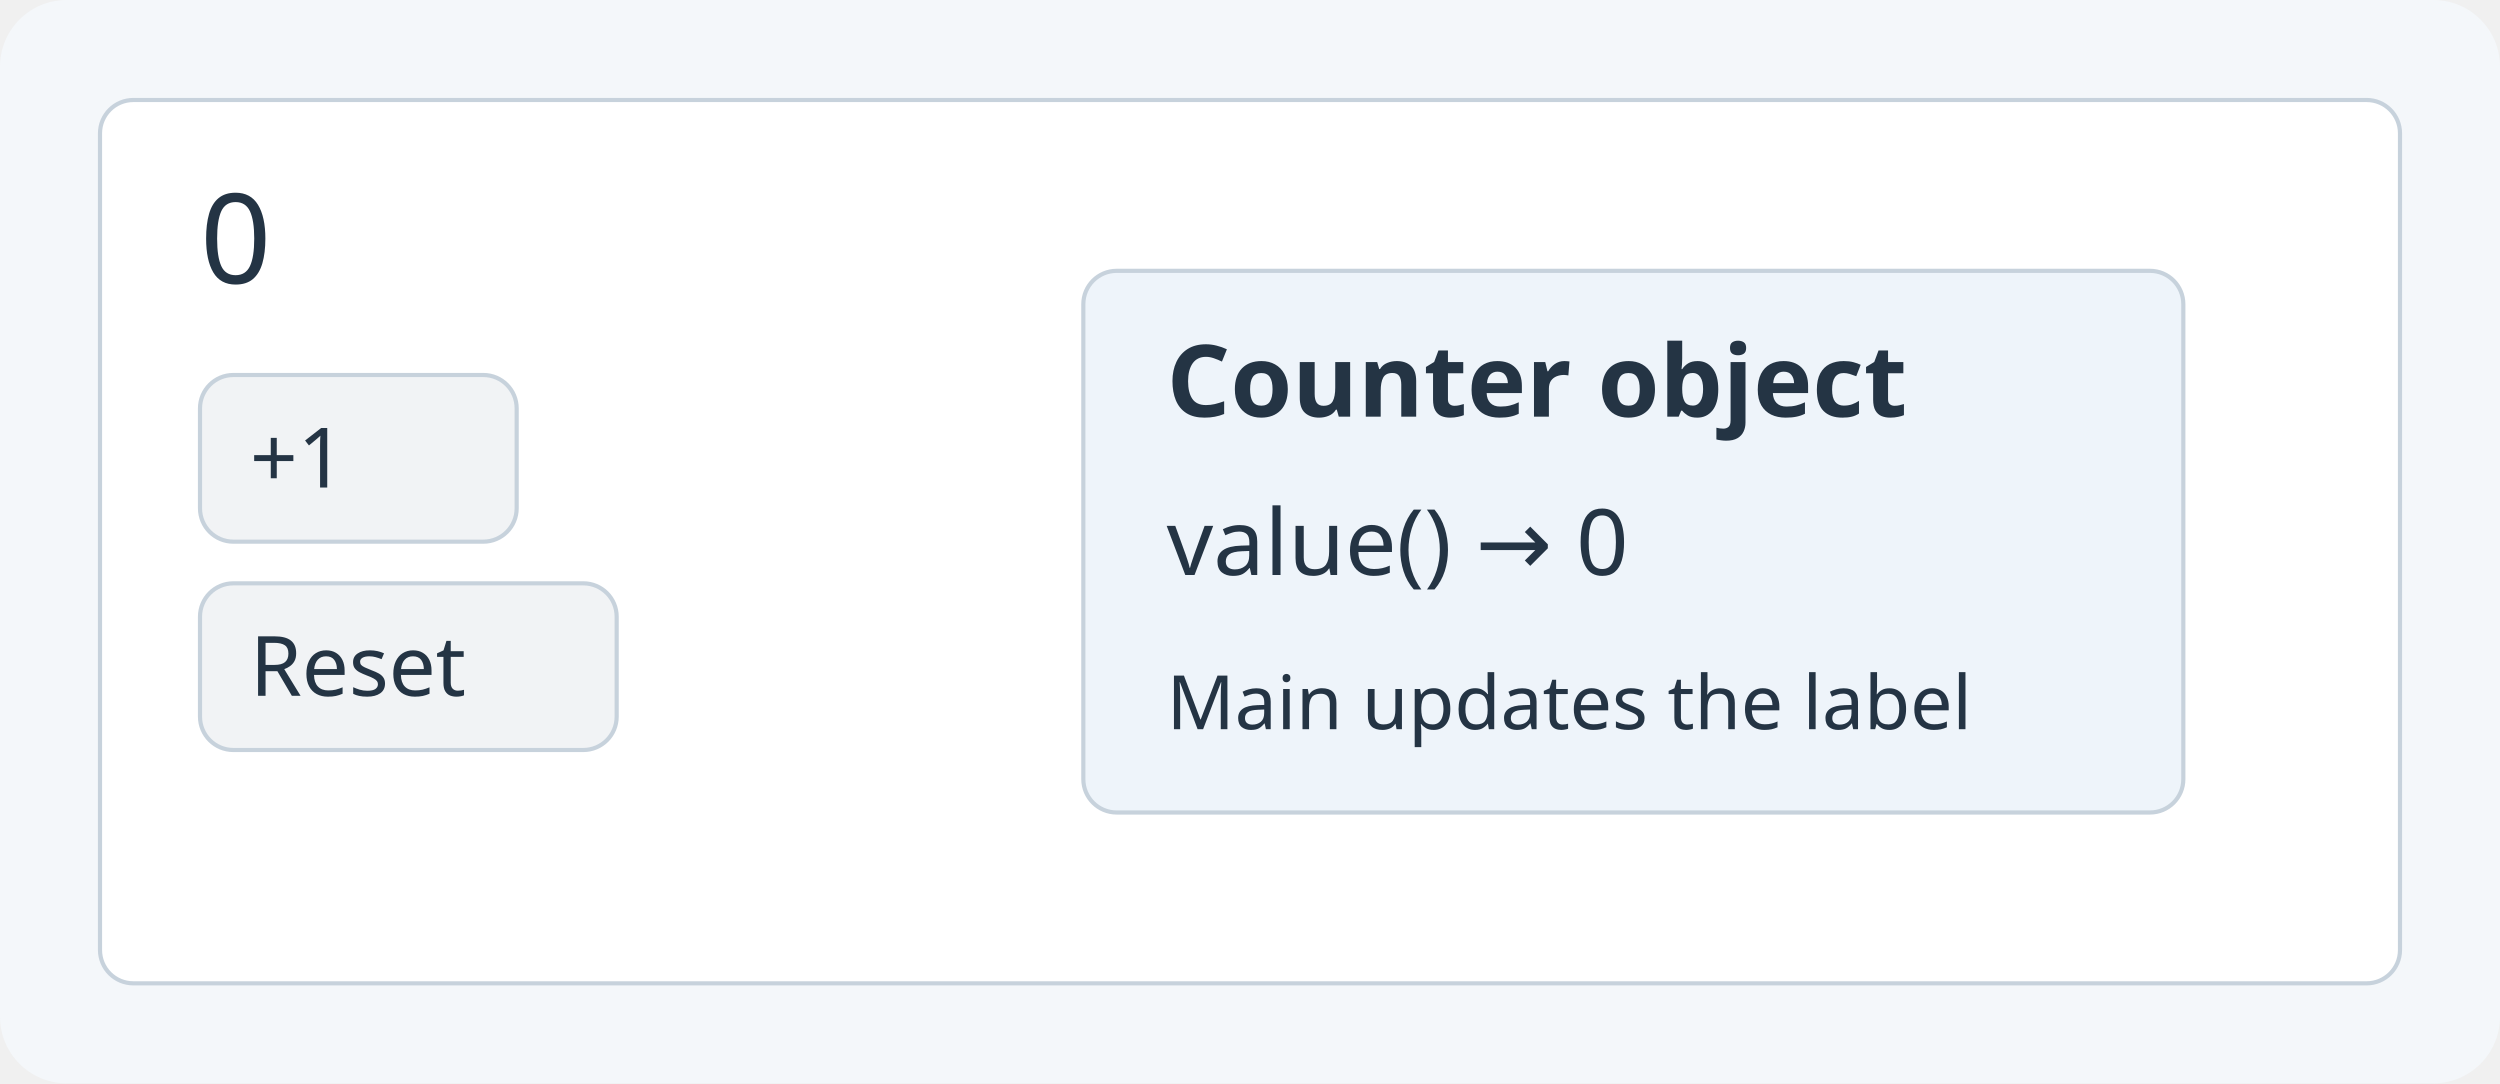
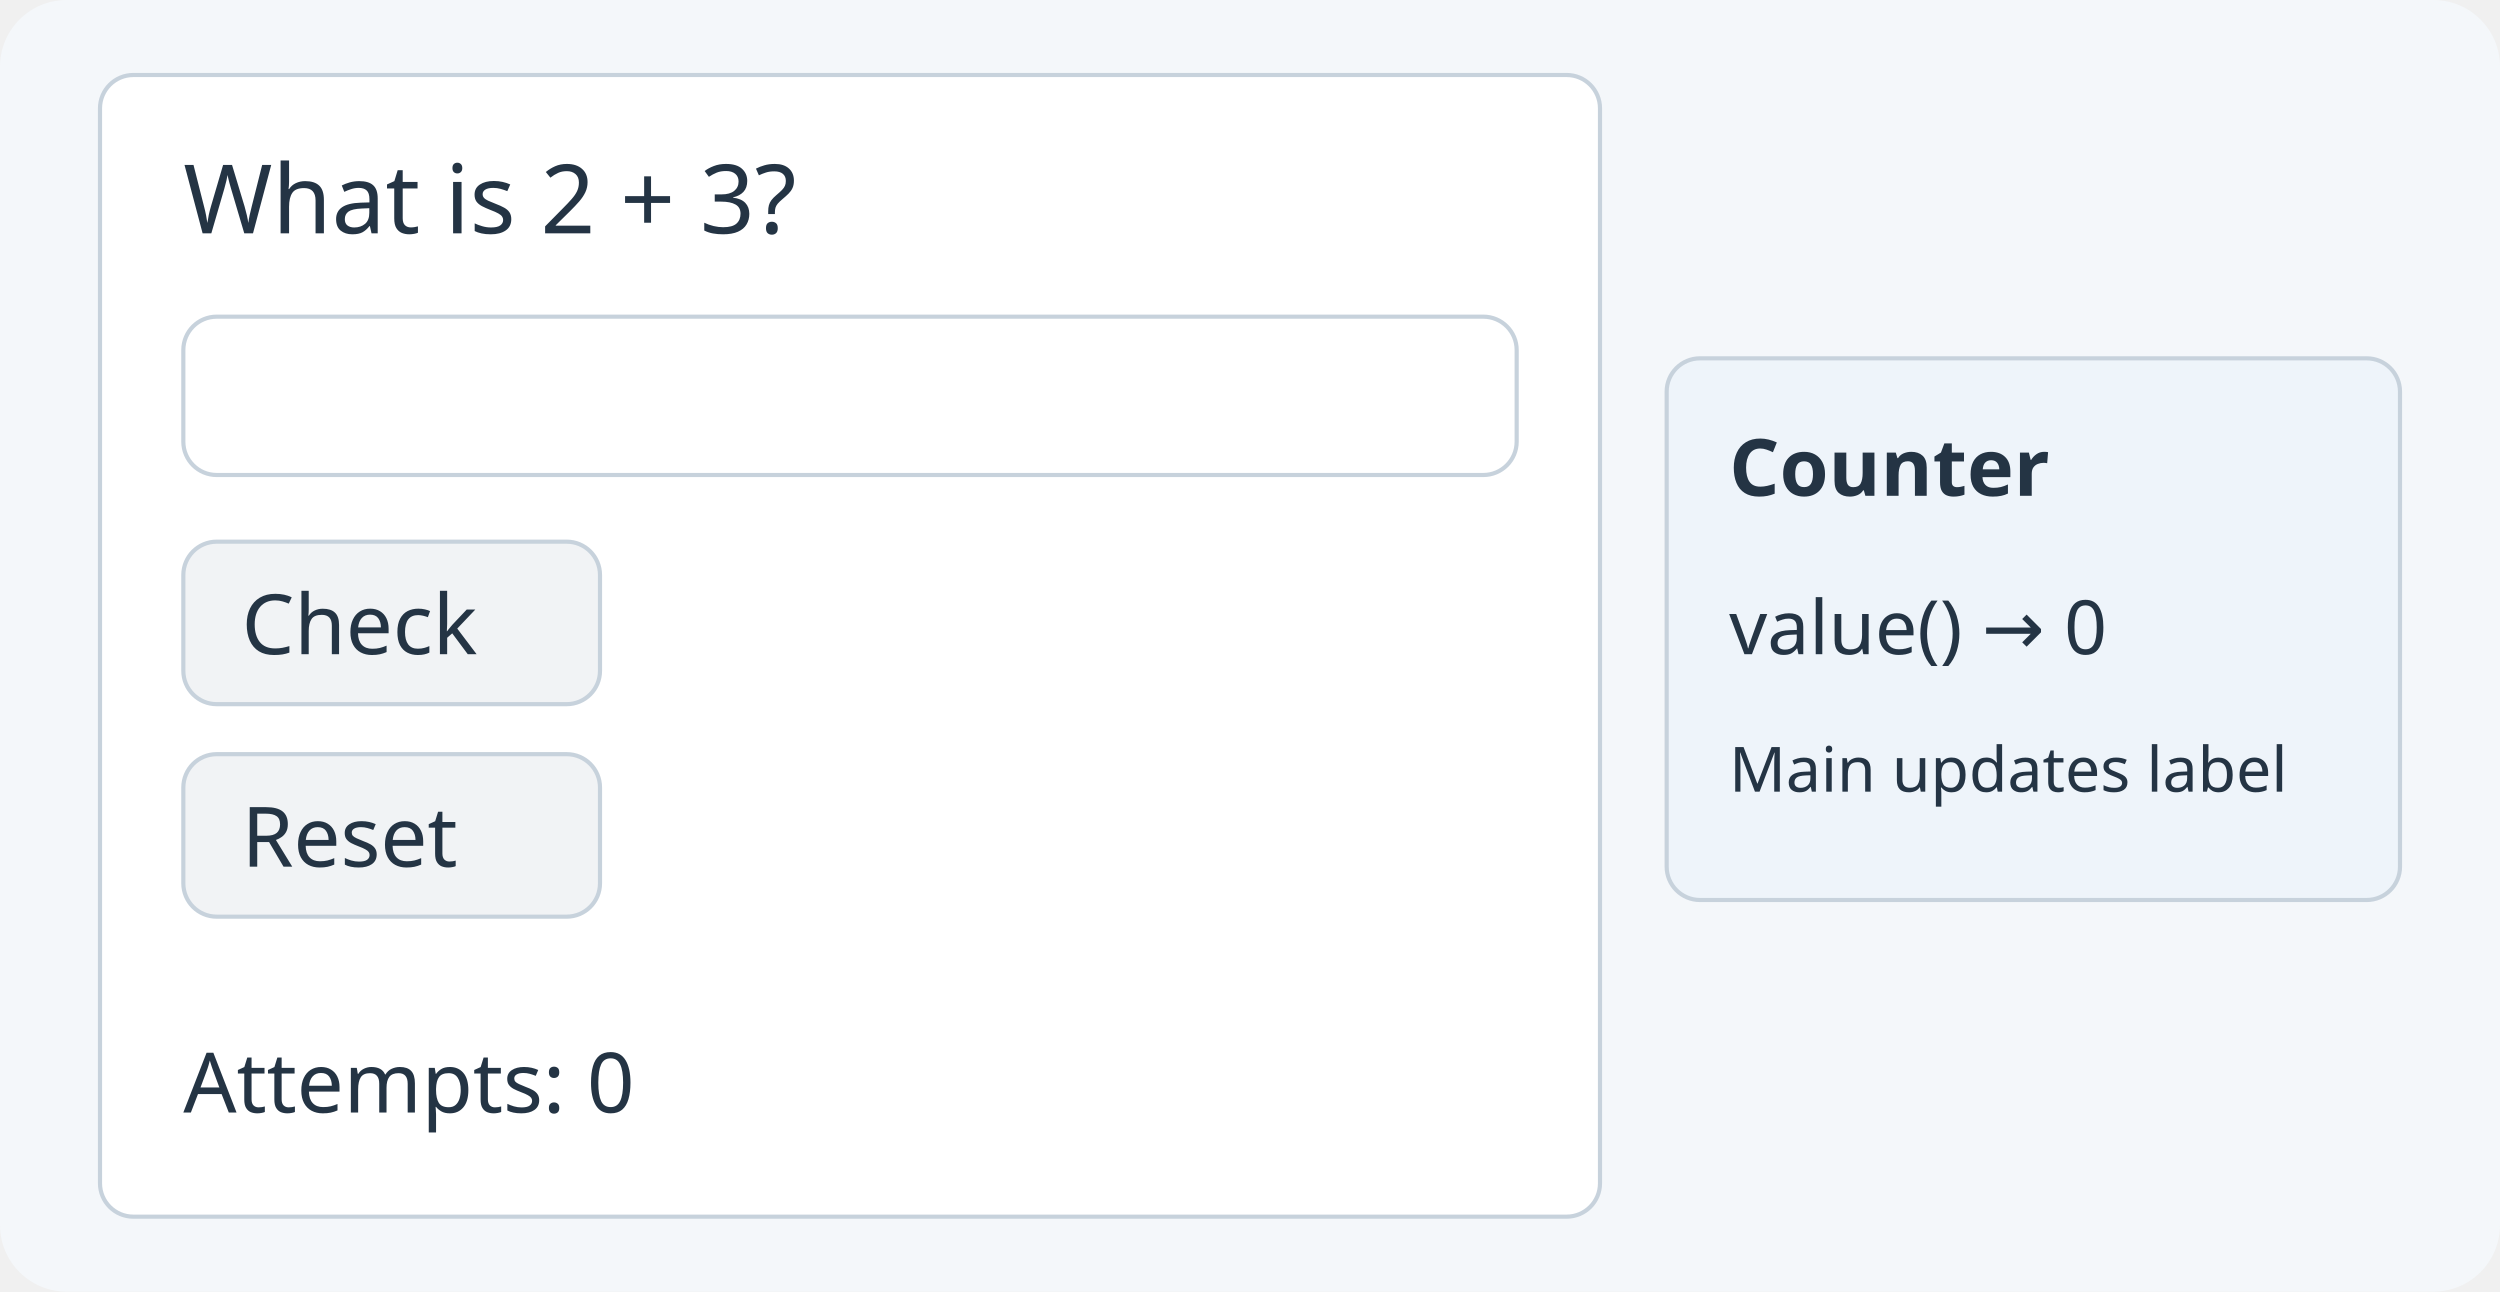
- <svg xmlns="http://www.w3.org/2000/svg" width="600" height="260" viewBox="0 0 600 260" role="img" aria-labelledby="title desc">
-   <rect width="600" height="260" rx="16" fill="#f4f7fa" />
+ <svg xmlns="http://www.w3.org/2000/svg" width="600" height="310" viewBox="0 0 600 310" role="img" aria-labelledby="title desc">
+   <rect width="600" height="310" rx="16" fill="#f4f7fa" />
  <g font-family="system-ui, sans-serif">
-     <rect x="24" y="24" width="552" height="212" rx="8" fill="#ffffff" stroke="#c7d2dc" />
-     <text x="48" y="68" font-size="30" fill="#243444" font-weight="normal">0</text>
-     <rect x="48" y="90" width="76" height="40" rx="8" fill="#f1f3f5" stroke="#c7d2dc" />
-     <text x="60" y="117" font-size="20" fill="#243444" font-weight="normal">+1</text>
-     <rect x="48" y="140" width="100" height="40" rx="8" fill="#f1f3f5" stroke="#c7d2dc" />
-     <text x="60" y="167" font-size="20" fill="#243444" font-weight="normal">Reset</text>
-     <rect x="260" y="65" width="264" height="130" rx="8" fill="#eef4fa" stroke="#c7d2dc" />
-     <text x="280" y="100" font-size="24" fill="#243444" font-weight="bold">Counter object</text>
-     <text x="280" y="138" font-size="22" fill="#243444" font-weight="normal">value() → 0</text>
-     <text x="280" y="175" font-size="18" fill="#243444" font-weight="normal">Main updates the label</text>
+     <rect x="24" y="18" width="360" height="274" rx="8" fill="#fff" stroke="#c7d2dc" />
+     <text x="44" y="56" font-size="23" fill="#243444">What is 2 + 3?</text>
+     <rect x="44" y="76" width="320" height="38" rx="8" fill="#fff" stroke="#c7d2dc" />
+     <rect x="44" y="130" width="100" height="39" rx="8" fill="#f1f3f5" stroke="#c7d2dc" />
+     <text x="58" y="157" font-size="20" fill="#243444">Check</text>
+     <rect x="44" y="181" width="100" height="39" rx="8" fill="#f1f3f5" stroke="#c7d2dc" />
+     <text x="58" y="208" font-size="20" fill="#243444">Reset</text>
+     <text x="44" y="267" font-size="20" fill="#243444">Attempts: 0</text>
+     <rect x="400" y="86" width="176" height="130" rx="8" fill="#eef4fa" stroke="#c7d2dc" />
+     <text x="415" y="119" font-size="19" font-weight="bold" fill="#243444">Counter</text>
+     <text x="415" y="157" font-size="18" fill="#243444">value() → 0</text>
+     <text x="415" y="190" font-size="15" fill="#243444">Main updates label</text>
  </g>
</svg>
